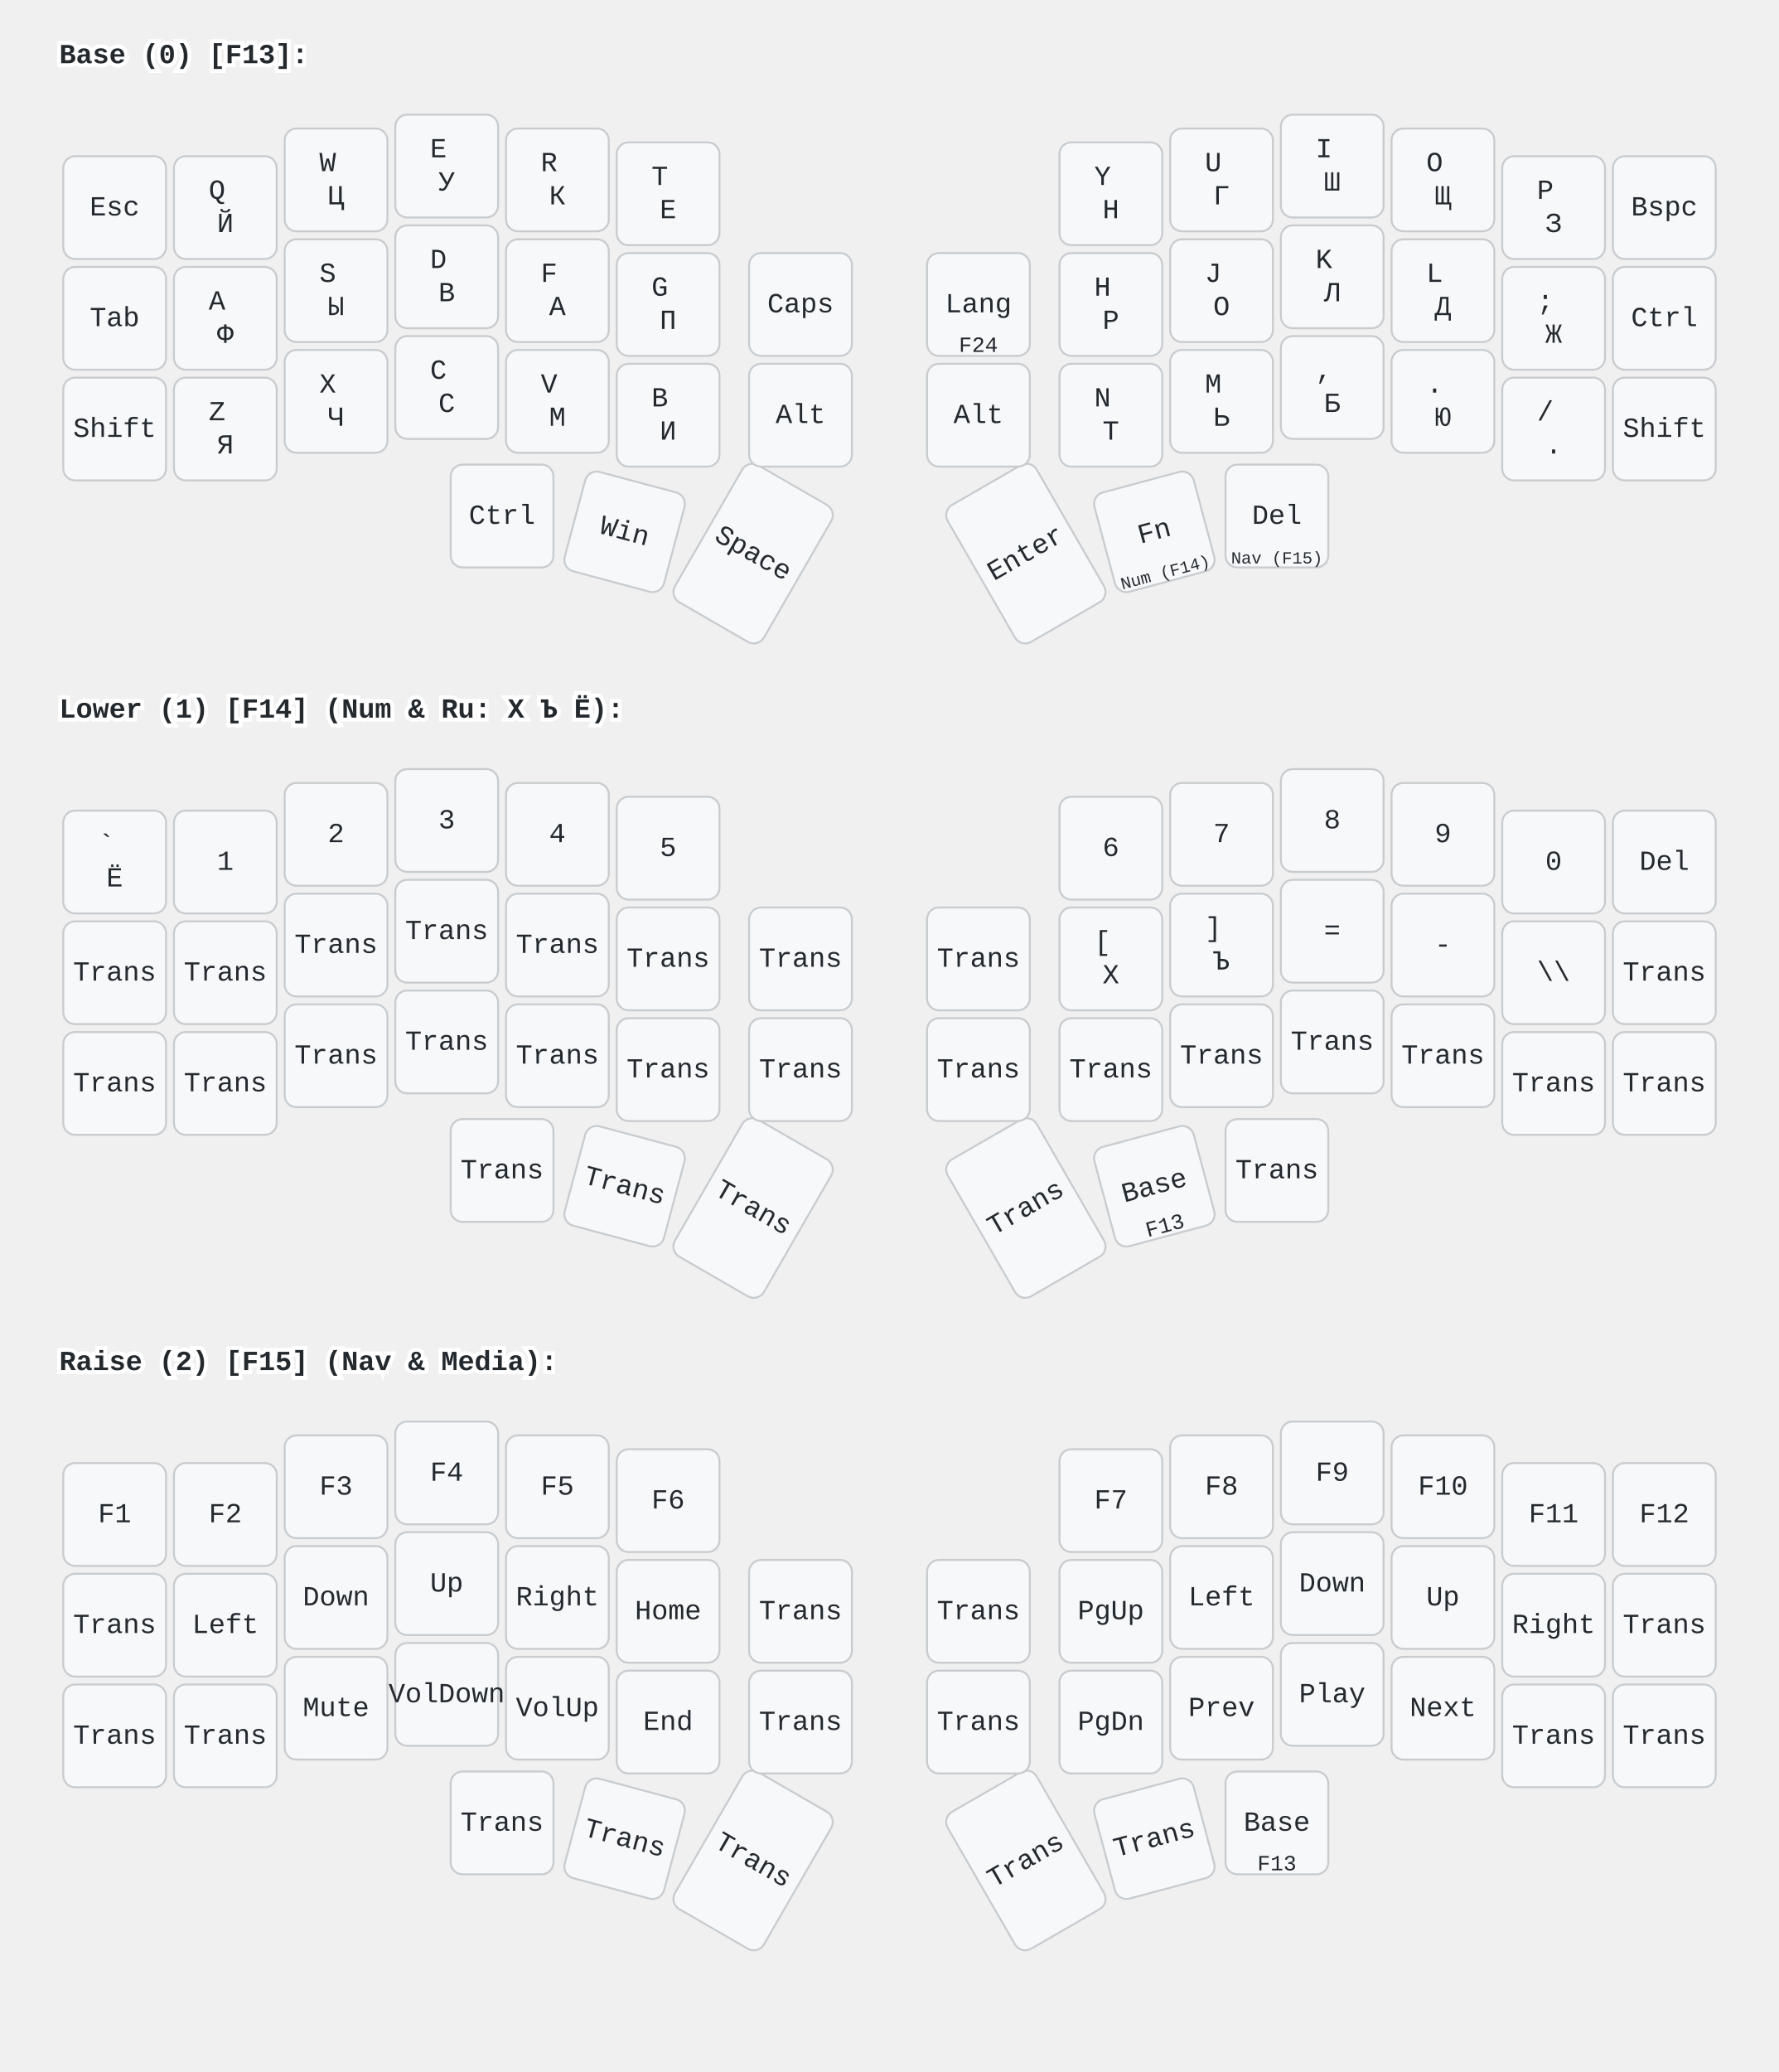
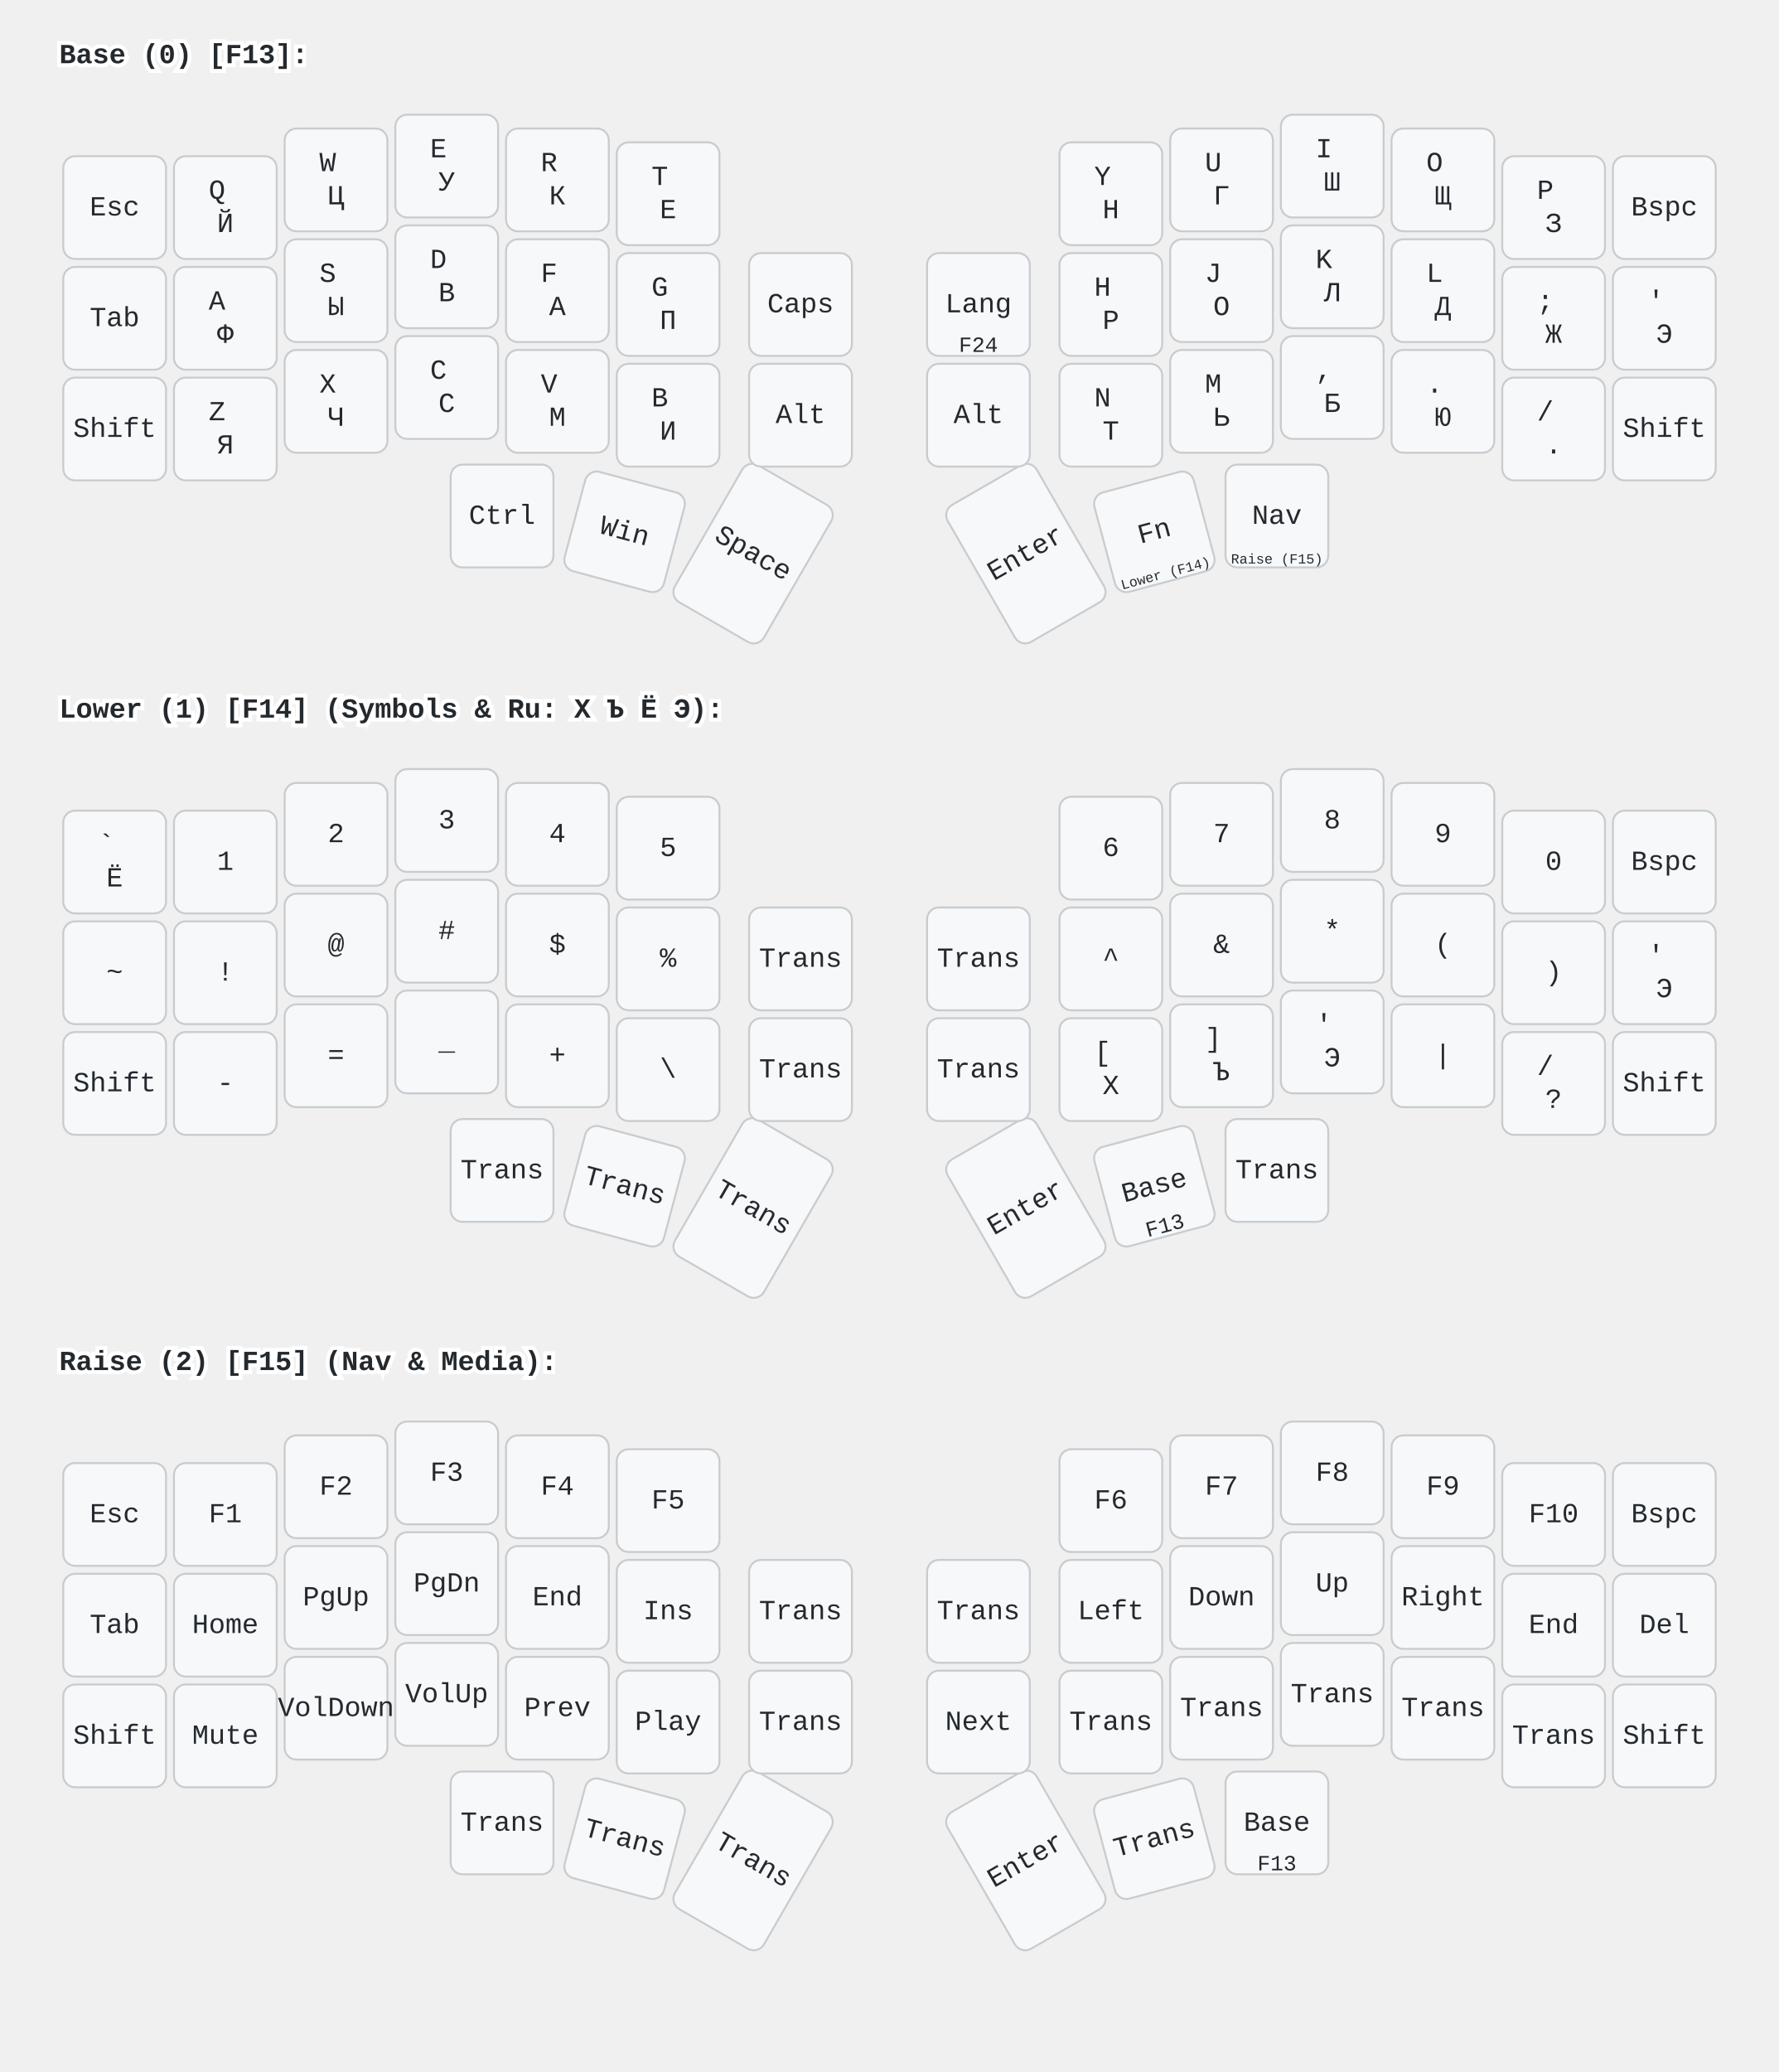
<svg xmlns="http://www.w3.org/2000/svg" width="900" height="1048" viewBox="0 0 900 1048" class="keymap">
  <style>/* inherit to force styles through use tags */
svg path {
    fill: inherit;
}

/* font and background color specifications */
svg.keymap {
    font-family: SFMono-Regular,Consolas,Liberation Mono,Menlo,monospace;
    font-size: 14px;
    font-kerning: normal;
    text-rendering: optimizeLegibility;
    fill: #24292e;
}

/* default key styling */
rect.key {
    fill: #f6f8fa;
}

rect.key, rect.combo {
    stroke: #c9cccf;
    stroke-width: 1;
}

/* default key side styling, only used is draw_key_sides is set */
rect.side {
    filter: brightness(90%);
}

/* color accent for combo boxes */
rect.combo, rect.combo-separate {
    fill: #cdf;
}

/* color accent for held keys */
rect.held, rect.combo.held {
    fill: #fdd;
}

/* color accent for ghost (optional) keys */
rect.ghost, rect.combo.ghost {
    stroke-dasharray: 4, 4;
    stroke-width: 2;
}

text {
    text-anchor: middle;
    dominant-baseline: middle;
}

/* styling for layer labels */
text.label {
    font-weight: bold;
    text-anchor: start;
    stroke: white;
    stroke-width: 4;
    paint-order: stroke;
}

/* styling for optional footer */
text.footer {
    text-anchor: end;
    dominant-baseline: auto;
    stroke: white;
    stroke-width: 4;
    paint-order: stroke;
}

/* styling for combo tap, and key non-tap label text */
- text.combo, text.hold, text.shifted, text.left, text.right {
+ text.combo, text.hold, text.shifted, text.left, text.right, text.tl, text.tr, text.bl, text.br {
    font-size: 11px;
}

- text.hold {
+ text.hold, text.bl, text.br {
    text-anchor: middle;
    dominant-baseline: auto;
}

- text.shifted {
+ text.shifted, text.tl, text.tr {
    text-anchor: middle;
    dominant-baseline: hanging;
}

- text.left {
+ text.left, text.tl, text.bl {
    text-anchor: start;
}

- text.right {
+ text.right, text.tr, text.br {
    text-anchor: end;
}

text.layer-activator {
    text-decoration: underline;
}

/* styling for hold/shifted label text in combo box */
text.combo.hold, text.combo.shifted, text.combo.left, text.combo.right {
    font-size: 8px;
}

/* lighter symbol for transparent keys */
text.trans {
    fill: #7b7e81;
}

/* styling for combo dendrons */
path.combo {
    stroke-width: 1;
    stroke: gray;
    fill: none;
}

/* Start Tabler Icons Cleanup */
/* cannot use height/width with glyphs */
.icon-tabler &gt; path {
    fill: inherit;
    stroke: inherit;
    stroke-width: 2;
}
/* hide tabler's default box */
.icon-tabler &gt; path[stroke="none"][fill="none"] {
    visibility: hidden;
}
/* End Tabler Icons Cleanup */
</style>
  <g transform="translate(30, 0)" class="layer-Base (0) [F13]">
    <text x="0" y="28" class="label" id="Base-0-F13">Base (0) [F13]:</text>
    <g transform="translate(0, 56)">
      <g transform="translate(28, 49)" class="key keypos-0">
        <rect rx="6" ry="6" x="-26" y="-26" width="52" height="52" class="key" />
        <text x="0" y="0" class="key tap">Esc</text>
      </g>
      <g transform="translate(84, 49)" class="key keypos-1">
        <rect rx="6" ry="6" x="-26" y="-26" width="52" height="52" class="key" />
        <text x="0" y="0" class="key tap">
          <tspan x="0" dy="-0.6em">Q</tspan>
          <tspan x="0" dy="1.2em">Й</tspan>
        </text>
      </g>
      <g transform="translate(140, 35)" class="key keypos-2">
        <rect rx="6" ry="6" x="-26" y="-26" width="52" height="52" class="key" />
        <text x="0" y="0" class="key tap">
          <tspan x="0" dy="-0.6em">W</tspan>
          <tspan x="0" dy="1.2em">Ц</tspan>
        </text>
      </g>
      <g transform="translate(196, 28)" class="key keypos-3">
        <rect rx="6" ry="6" x="-26" y="-26" width="52" height="52" class="key" />
        <text x="0" y="0" class="key tap">
          <tspan x="0" dy="-0.6em">E</tspan>
          <tspan x="0" dy="1.2em">У</tspan>
        </text>
      </g>
      <g transform="translate(252, 35)" class="key keypos-4">
        <rect rx="6" ry="6" x="-26" y="-26" width="52" height="52" class="key" />
        <text x="0" y="0" class="key tap">
          <tspan x="0" dy="-0.6em">R</tspan>
          <tspan x="0" dy="1.2em">К</tspan>
        </text>
      </g>
      <g transform="translate(308, 42)" class="key keypos-5">
        <rect rx="6" ry="6" x="-26" y="-26" width="52" height="52" class="key" />
        <text x="0" y="0" class="key tap">
          <tspan x="0" dy="-0.6em">T</tspan>
          <tspan x="0" dy="1.2em">Е</tspan>
        </text>
      </g>
      <g transform="translate(532, 42)" class="key keypos-6">
        <rect rx="6" ry="6" x="-26" y="-26" width="52" height="52" class="key" />
        <text x="0" y="0" class="key tap">
          <tspan x="0" dy="-0.6em">Y</tspan>
          <tspan x="0" dy="1.2em">Н</tspan>
        </text>
      </g>
      <g transform="translate(588, 35)" class="key keypos-7">
        <rect rx="6" ry="6" x="-26" y="-26" width="52" height="52" class="key" />
        <text x="0" y="0" class="key tap">
          <tspan x="0" dy="-0.6em">U</tspan>
          <tspan x="0" dy="1.2em">Г</tspan>
        </text>
      </g>
      <g transform="translate(644, 28)" class="key keypos-8">
        <rect rx="6" ry="6" x="-26" y="-26" width="52" height="52" class="key" />
        <text x="0" y="0" class="key tap">
          <tspan x="0" dy="-0.6em">I</tspan>
          <tspan x="0" dy="1.2em">Ш</tspan>
        </text>
      </g>
      <g transform="translate(700, 35)" class="key keypos-9">
        <rect rx="6" ry="6" x="-26" y="-26" width="52" height="52" class="key" />
        <text x="0" y="0" class="key tap">
          <tspan x="0" dy="-0.6em">O</tspan>
          <tspan x="0" dy="1.2em">Щ</tspan>
        </text>
      </g>
      <g transform="translate(756, 49)" class="key keypos-10">
        <rect rx="6" ry="6" x="-26" y="-26" width="52" height="52" class="key" />
        <text x="0" y="0" class="key tap">
          <tspan x="0" dy="-0.6em">P</tspan>
          <tspan x="0" dy="1.2em">З</tspan>
        </text>
      </g>
      <g transform="translate(812, 49)" class="key keypos-11">
        <rect rx="6" ry="6" x="-26" y="-26" width="52" height="52" class="key" />
        <text x="0" y="0" class="key tap">Bspc</text>
      </g>
      <g transform="translate(28, 105)" class="key keypos-12">
        <rect rx="6" ry="6" x="-26" y="-26" width="52" height="52" class="key" />
        <text x="0" y="0" class="key tap">Tab</text>
      </g>
      <g transform="translate(84, 105)" class="key keypos-13">
        <rect rx="6" ry="6" x="-26" y="-26" width="52" height="52" class="key" />
        <text x="0" y="0" class="key tap">
          <tspan x="0" dy="-0.6em">A</tspan>
          <tspan x="0" dy="1.2em">Ф</tspan>
        </text>
      </g>
      <g transform="translate(140, 91)" class="key keypos-14">
        <rect rx="6" ry="6" x="-26" y="-26" width="52" height="52" class="key" />
        <text x="0" y="0" class="key tap">
          <tspan x="0" dy="-0.6em">S</tspan>
          <tspan x="0" dy="1.2em">Ы</tspan>
        </text>
      </g>
      <g transform="translate(196, 84)" class="key keypos-15">
        <rect rx="6" ry="6" x="-26" y="-26" width="52" height="52" class="key" />
        <text x="0" y="0" class="key tap">
          <tspan x="0" dy="-0.6em">D</tspan>
          <tspan x="0" dy="1.2em">В</tspan>
        </text>
      </g>
      <g transform="translate(252, 91)" class="key keypos-16">
        <rect rx="6" ry="6" x="-26" y="-26" width="52" height="52" class="key" />
        <text x="0" y="0" class="key tap">
          <tspan x="0" dy="-0.6em">F</tspan>
          <tspan x="0" dy="1.2em">А</tspan>
        </text>
      </g>
      <g transform="translate(308, 98)" class="key keypos-17">
        <rect rx="6" ry="6" x="-26" y="-26" width="52" height="52" class="key" />
        <text x="0" y="0" class="key tap">
          <tspan x="0" dy="-0.6em">G</tspan>
          <tspan x="0" dy="1.2em">П</tspan>
        </text>
      </g>
      <g transform="translate(532, 98)" class="key keypos-18">
        <rect rx="6" ry="6" x="-26" y="-26" width="52" height="52" class="key" />
        <text x="0" y="0" class="key tap">
          <tspan x="0" dy="-0.6em">H</tspan>
          <tspan x="0" dy="1.2em">Р</tspan>
        </text>
      </g>
      <g transform="translate(588, 91)" class="key keypos-19">
        <rect rx="6" ry="6" x="-26" y="-26" width="52" height="52" class="key" />
        <text x="0" y="0" class="key tap">
          <tspan x="0" dy="-0.6em">J</tspan>
          <tspan x="0" dy="1.2em">О</tspan>
        </text>
      </g>
      <g transform="translate(644, 84)" class="key keypos-20">
        <rect rx="6" ry="6" x="-26" y="-26" width="52" height="52" class="key" />
        <text x="0" y="0" class="key tap">
          <tspan x="0" dy="-0.6em">K</tspan>
          <tspan x="0" dy="1.2em">Л</tspan>
        </text>
      </g>
      <g transform="translate(700, 91)" class="key keypos-21">
        <rect rx="6" ry="6" x="-26" y="-26" width="52" height="52" class="key" />
        <text x="0" y="0" class="key tap">
          <tspan x="0" dy="-0.6em">L</tspan>
          <tspan x="0" dy="1.2em">Д</tspan>
        </text>
      </g>
      <g transform="translate(756, 105)" class="key keypos-22">
        <rect rx="6" ry="6" x="-26" y="-26" width="52" height="52" class="key" />
        <text x="0" y="0" class="key tap">
          <tspan x="0" dy="-0.6em">;</tspan>
          <tspan x="0" dy="1.2em">Ж</tspan>
        </text>
      </g>
      <g transform="translate(812, 105)" class="key keypos-23">
        <rect rx="6" ry="6" x="-26" y="-26" width="52" height="52" class="key" />
-         <text x="0" y="0" class="key tap">Ctrl</text>
+         <text x="0" y="0" class="key tap">
+           <tspan x="0" dy="-0.6em">'</tspan>
+           <tspan x="0" dy="1.2em">Э</tspan>
+         </text>
      </g>
      <g transform="translate(28, 161)" class="key keypos-24">
        <rect rx="6" ry="6" x="-26" y="-26" width="52" height="52" class="key" />
        <text x="0" y="0" class="key tap">Shift</text>
      </g>
      <g transform="translate(84, 161)" class="key keypos-25">
        <rect rx="6" ry="6" x="-26" y="-26" width="52" height="52" class="key" />
        <text x="0" y="0" class="key tap">
          <tspan x="0" dy="-0.6em">Z</tspan>
          <tspan x="0" dy="1.2em">Я</tspan>
        </text>
      </g>
      <g transform="translate(140, 147)" class="key keypos-26">
        <rect rx="6" ry="6" x="-26" y="-26" width="52" height="52" class="key" />
        <text x="0" y="0" class="key tap">
          <tspan x="0" dy="-0.6em">X</tspan>
          <tspan x="0" dy="1.2em">Ч</tspan>
        </text>
      </g>
      <g transform="translate(196, 140)" class="key keypos-27">
        <rect rx="6" ry="6" x="-26" y="-26" width="52" height="52" class="key" />
        <text x="0" y="0" class="key tap">
          <tspan x="0" dy="-0.6em">C</tspan>
          <tspan x="0" dy="1.2em">С</tspan>
        </text>
      </g>
      <g transform="translate(252, 147)" class="key keypos-28">
        <rect rx="6" ry="6" x="-26" y="-26" width="52" height="52" class="key" />
        <text x="0" y="0" class="key tap">
          <tspan x="0" dy="-0.6em">V</tspan>
          <tspan x="0" dy="1.2em">М</tspan>
        </text>
      </g>
      <g transform="translate(308, 154)" class="key keypos-29">
        <rect rx="6" ry="6" x="-26" y="-26" width="52" height="52" class="key" />
        <text x="0" y="0" class="key tap">
          <tspan x="0" dy="-0.6em">B</tspan>
          <tspan x="0" dy="1.2em">И</tspan>
        </text>
      </g>
      <g transform="translate(532, 154)" class="key keypos-30">
        <rect rx="6" ry="6" x="-26" y="-26" width="52" height="52" class="key" />
        <text x="0" y="0" class="key tap">
          <tspan x="0" dy="-0.6em">N</tspan>
          <tspan x="0" dy="1.2em">Т</tspan>
        </text>
      </g>
      <g transform="translate(588, 147)" class="key keypos-31">
        <rect rx="6" ry="6" x="-26" y="-26" width="52" height="52" class="key" />
        <text x="0" y="0" class="key tap">
          <tspan x="0" dy="-0.6em">M</tspan>
          <tspan x="0" dy="1.2em">Ь</tspan>
        </text>
      </g>
      <g transform="translate(644, 140)" class="key keypos-32">
        <rect rx="6" ry="6" x="-26" y="-26" width="52" height="52" class="key" />
        <text x="0" y="0" class="key tap">
          <tspan x="0" dy="-0.6em">,</tspan>
          <tspan x="0" dy="1.2em">Б</tspan>
        </text>
      </g>
      <g transform="translate(700, 147)" class="key keypos-33">
        <rect rx="6" ry="6" x="-26" y="-26" width="52" height="52" class="key" />
        <text x="0" y="0" class="key tap">
          <tspan x="0" dy="-0.6em">.</tspan>
          <tspan x="0" dy="1.2em">Ю</tspan>
        </text>
      </g>
      <g transform="translate(756, 161)" class="key keypos-34">
        <rect rx="6" ry="6" x="-26" y="-26" width="52" height="52" class="key" />
        <text x="0" y="0" class="key tap">
          <tspan x="0" dy="-0.6em">/</tspan>
          <tspan x="0" dy="1.2em">.</tspan>
        </text>
      </g>
      <g transform="translate(812, 161)" class="key keypos-35">
        <rect rx="6" ry="6" x="-26" y="-26" width="52" height="52" class="key" />
        <text x="0" y="0" class="key tap">Shift</text>
      </g>
      <g transform="translate(224, 205)" class="key keypos-36">
        <rect rx="6" ry="6" x="-26" y="-26" width="52" height="52" class="key" />
        <text x="0" y="0" class="key tap">Ctrl</text>
      </g>
      <g transform="translate(286, 213) rotate(15.0)" class="key keypos-37">
        <rect rx="6" ry="6" x="-26" y="-26" width="52" height="52" class="key" />
        <text x="0" y="0" class="key tap">Win</text>
      </g>
      <g transform="translate(351, 224) rotate(30.0)" class="key keypos-38">
        <rect rx="6" ry="6" x="-26" y="-40" width="52" height="80" class="key" />
        <text x="0" y="0" class="key tap">Space</text>
      </g>
      <g transform="translate(489, 224) rotate(-30.0)" class="key keypos-39">
        <rect rx="6" ry="6" x="-26" y="-40" width="52" height="80" class="key" />
        <text x="0" y="0" class="key tap">Enter</text>
      </g>
      <g transform="translate(554, 213) rotate(-15.0)" class="key keypos-40">
        <rect rx="6" ry="6" x="-26" y="-26" width="52" height="52" class="key" />
        <text x="0" y="0" class="key tap">Fn</text>
        <text x="0" y="24" class="key hold">
-           <tspan style="font-size: 78%">Num (F14)</tspan>
+           <tspan style="font-size: 64%">Lower (F14)</tspan>
        </text>
      </g>
      <g transform="translate(616, 205)" class="key keypos-41">
        <rect rx="6" ry="6" x="-26" y="-26" width="52" height="52" class="key" />
-         <text x="0" y="0" class="key tap">Del</text>
+         <text x="0" y="0" class="key tap">Nav</text>
        <text x="0" y="24" class="key hold">
-           <tspan style="font-size: 78%">Nav (F15)</tspan>
+           <tspan style="font-size: 64%">Raise (F15)</tspan>
        </text>
      </g>
      <g transform="translate(375, 98)" class="key keypos-42">
        <rect rx="6" ry="6" x="-26" y="-26" width="52" height="52" class="key" />
        <text x="0" y="0" class="key tap">Caps</text>
      </g>
      <g transform="translate(375, 154)" class="key keypos-43">
        <rect rx="6" ry="6" x="-26" y="-26" width="52" height="52" class="key" />
        <text x="0" y="0" class="key tap">Alt</text>
      </g>
      <g transform="translate(465, 98)" class="key keypos-44">
        <rect rx="6" ry="6" x="-26" y="-26" width="52" height="52" class="key" />
        <text x="0" y="0" class="key tap">Lang</text>
        <text x="0" y="24" class="key hold">F24</text>
      </g>
      <g transform="translate(465, 154)" class="key keypos-45">
        <rect rx="6" ry="6" x="-26" y="-26" width="52" height="52" class="key" />
        <text x="0" y="0" class="key tap">Alt</text>
      </g>
    </g>
  </g>
-   <g transform="translate(30, 331)" class="layer-Lower (1) [F14] (Num &amp; Ru: Х Ъ Ё)">
-     <text x="0" y="28" class="label" id="Lower-1-F14-Num--Ru:---">Lower (1) [F14] (Num &amp; Ru: Х Ъ Ё):</text>
+   <g transform="translate(30, 331)" class="layer-Lower (1) [F14] (Symbols &amp; Ru: Х Ъ Ё Э)">
+     <text x="0" y="28" class="label" id="Lower-1-F14-Symbols--Ru:----">Lower (1) [F14] (Symbols &amp; Ru: Х Ъ Ё Э):</text>
    <g transform="translate(0, 56)">
      <g transform="translate(28, 49)" class="key keypos-0">
        <rect rx="6" ry="6" x="-26" y="-26" width="52" height="52" class="key" />
        <text x="0" y="0" class="key tap">
          <tspan x="0" dy="-0.6em">`</tspan>
          <tspan x="0" dy="1.2em">Ё</tspan>
        </text>
      </g>
      <g transform="translate(84, 49)" class="key keypos-1">
        <rect rx="6" ry="6" x="-26" y="-26" width="52" height="52" class="key" />
        <text x="0" y="0" class="key tap">1</text>
      </g>
      <g transform="translate(140, 35)" class="key keypos-2">
        <rect rx="6" ry="6" x="-26" y="-26" width="52" height="52" class="key" />
        <text x="0" y="0" class="key tap">2</text>
      </g>
      <g transform="translate(196, 28)" class="key keypos-3">
        <rect rx="6" ry="6" x="-26" y="-26" width="52" height="52" class="key" />
        <text x="0" y="0" class="key tap">3</text>
      </g>
      <g transform="translate(252, 35)" class="key keypos-4">
        <rect rx="6" ry="6" x="-26" y="-26" width="52" height="52" class="key" />
        <text x="0" y="0" class="key tap">4</text>
      </g>
      <g transform="translate(308, 42)" class="key keypos-5">
        <rect rx="6" ry="6" x="-26" y="-26" width="52" height="52" class="key" />
        <text x="0" y="0" class="key tap">5</text>
      </g>
      <g transform="translate(532, 42)" class="key keypos-6">
        <rect rx="6" ry="6" x="-26" y="-26" width="52" height="52" class="key" />
        <text x="0" y="0" class="key tap">6</text>
      </g>
      <g transform="translate(588, 35)" class="key keypos-7">
        <rect rx="6" ry="6" x="-26" y="-26" width="52" height="52" class="key" />
        <text x="0" y="0" class="key tap">7</text>
      </g>
      <g transform="translate(644, 28)" class="key keypos-8">
        <rect rx="6" ry="6" x="-26" y="-26" width="52" height="52" class="key" />
        <text x="0" y="0" class="key tap">8</text>
      </g>
      <g transform="translate(700, 35)" class="key keypos-9">
        <rect rx="6" ry="6" x="-26" y="-26" width="52" height="52" class="key" />
        <text x="0" y="0" class="key tap">9</text>
      </g>
      <g transform="translate(756, 49)" class="key keypos-10">
        <rect rx="6" ry="6" x="-26" y="-26" width="52" height="52" class="key" />
        <text x="0" y="0" class="key tap">0</text>
      </g>
      <g transform="translate(812, 49)" class="key keypos-11">
        <rect rx="6" ry="6" x="-26" y="-26" width="52" height="52" class="key" />
-         <text x="0" y="0" class="key tap">Del</text>
+         <text x="0" y="0" class="key tap">Bspc</text>
      </g>
      <g transform="translate(28, 105)" class="key keypos-12">
        <rect rx="6" ry="6" x="-26" y="-26" width="52" height="52" class="key" />
-         <text x="0" y="0" class="key tap">Trans</text>
+         <text x="0" y="0" class="key tap">~</text>
      </g>
      <g transform="translate(84, 105)" class="key keypos-13">
        <rect rx="6" ry="6" x="-26" y="-26" width="52" height="52" class="key" />
-         <text x="0" y="0" class="key tap">Trans</text>
+         <text x="0" y="0" class="key tap">!</text>
      </g>
      <g transform="translate(140, 91)" class="key keypos-14">
        <rect rx="6" ry="6" x="-26" y="-26" width="52" height="52" class="key" />
-         <text x="0" y="0" class="key tap">Trans</text>
+         <text x="0" y="0" class="key tap">@</text>
      </g>
      <g transform="translate(196, 84)" class="key keypos-15">
        <rect rx="6" ry="6" x="-26" y="-26" width="52" height="52" class="key" />
-         <text x="0" y="0" class="key tap">Trans</text>
+         <text x="0" y="0" class="key tap">#</text>
      </g>
      <g transform="translate(252, 91)" class="key keypos-16">
        <rect rx="6" ry="6" x="-26" y="-26" width="52" height="52" class="key" />
-         <text x="0" y="0" class="key tap">Trans</text>
+         <text x="0" y="0" class="key tap">$</text>
      </g>
      <g transform="translate(308, 98)" class="key keypos-17">
        <rect rx="6" ry="6" x="-26" y="-26" width="52" height="52" class="key" />
-         <text x="0" y="0" class="key tap">Trans</text>
+         <text x="0" y="0" class="key tap">%</text>
      </g>
      <g transform="translate(532, 98)" class="key keypos-18">
+         <rect rx="6" ry="6" x="-26" y="-26" width="52" height="52" class="key" />
+         <text x="0" y="0" class="key tap">^</text>
+       </g>
+       <g transform="translate(588, 91)" class="key keypos-19">
+         <rect rx="6" ry="6" x="-26" y="-26" width="52" height="52" class="key" />
+         <text x="0" y="0" class="key tap">&amp;</text>
+       </g>
+       <g transform="translate(644, 84)" class="key keypos-20">
+         <rect rx="6" ry="6" x="-26" y="-26" width="52" height="52" class="key" />
+         <text x="0" y="0" class="key tap">*</text>
+       </g>
+       <g transform="translate(700, 91)" class="key keypos-21">
+         <rect rx="6" ry="6" x="-26" y="-26" width="52" height="52" class="key" />
+         <text x="0" y="0" class="key tap">(</text>
+       </g>
+       <g transform="translate(756, 105)" class="key keypos-22">
+         <rect rx="6" ry="6" x="-26" y="-26" width="52" height="52" class="key" />
+         <text x="0" y="0" class="key tap">)</text>
+       </g>
+       <g transform="translate(812, 105)" class="key keypos-23">
+         <rect rx="6" ry="6" x="-26" y="-26" width="52" height="52" class="key" />
+         <text x="0" y="0" class="key tap">
+           <tspan x="0" dy="-0.6em">'</tspan>
+           <tspan x="0" dy="1.2em">Э</tspan>
+         </text>
+       </g>
+       <g transform="translate(28, 161)" class="key keypos-24">
+         <rect rx="6" ry="6" x="-26" y="-26" width="52" height="52" class="key" />
+         <text x="0" y="0" class="key tap">Shift</text>
+       </g>
+       <g transform="translate(84, 161)" class="key keypos-25">
+         <rect rx="6" ry="6" x="-26" y="-26" width="52" height="52" class="key" />
+         <text x="0" y="0" class="key tap">-</text>
+       </g>
+       <g transform="translate(140, 147)" class="key keypos-26">
+         <rect rx="6" ry="6" x="-26" y="-26" width="52" height="52" class="key" />
+         <text x="0" y="0" class="key tap">=</text>
+       </g>
+       <g transform="translate(196, 140)" class="key keypos-27">
+         <rect rx="6" ry="6" x="-26" y="-26" width="52" height="52" class="key" />
+         <text x="0" y="0" class="key tap">_</text>
+       </g>
+       <g transform="translate(252, 147)" class="key keypos-28">
+         <rect rx="6" ry="6" x="-26" y="-26" width="52" height="52" class="key" />
+         <text x="0" y="0" class="key tap">+</text>
+       </g>
+       <g transform="translate(308, 154)" class="key keypos-29">
+         <rect rx="6" ry="6" x="-26" y="-26" width="52" height="52" class="key" />
+         <text x="0" y="0" class="key tap">\</text>
+       </g>
+       <g transform="translate(532, 154)" class="key keypos-30">
        <rect rx="6" ry="6" x="-26" y="-26" width="52" height="52" class="key" />
        <text x="0" y="0" class="key tap">
          <tspan x="0" dy="-0.6em">[</tspan>
          <tspan x="0" dy="1.2em">Х</tspan>
        </text>
      </g>
-       <g transform="translate(588, 91)" class="key keypos-19">
+       <g transform="translate(588, 147)" class="key keypos-31">
        <rect rx="6" ry="6" x="-26" y="-26" width="52" height="52" class="key" />
        <text x="0" y="0" class="key tap">
          <tspan x="0" dy="-0.6em">]</tspan>
          <tspan x="0" dy="1.2em">Ъ</tspan>
        </text>
      </g>
-       <g transform="translate(644, 84)" class="key keypos-20">
-         <rect rx="6" ry="6" x="-26" y="-26" width="52" height="52" class="key" />
-         <text x="0" y="0" class="key tap">=</text>
-       </g>
-       <g transform="translate(700, 91)" class="key keypos-21">
-         <rect rx="6" ry="6" x="-26" y="-26" width="52" height="52" class="key" />
-         <text x="0" y="0" class="key tap">-</text>
-       </g>
-       <g transform="translate(756, 105)" class="key keypos-22">
-         <rect rx="6" ry="6" x="-26" y="-26" width="52" height="52" class="key" />
-         <text x="0" y="0" class="key tap">\\</text>
-       </g>
-       <g transform="translate(812, 105)" class="key keypos-23">
-         <rect rx="6" ry="6" x="-26" y="-26" width="52" height="52" class="key" />
-         <text x="0" y="0" class="key tap">Trans</text>
-       </g>
-       <g transform="translate(28, 161)" class="key keypos-24">
-         <rect rx="6" ry="6" x="-26" y="-26" width="52" height="52" class="key" />
-         <text x="0" y="0" class="key tap">Trans</text>
-       </g>
-       <g transform="translate(84, 161)" class="key keypos-25">
-         <rect rx="6" ry="6" x="-26" y="-26" width="52" height="52" class="key" />
-         <text x="0" y="0" class="key tap">Trans</text>
-       </g>
-       <g transform="translate(140, 147)" class="key keypos-26">
-         <rect rx="6" ry="6" x="-26" y="-26" width="52" height="52" class="key" />
-         <text x="0" y="0" class="key tap">Trans</text>
-       </g>
-       <g transform="translate(196, 140)" class="key keypos-27">
-         <rect rx="6" ry="6" x="-26" y="-26" width="52" height="52" class="key" />
-         <text x="0" y="0" class="key tap">Trans</text>
-       </g>
-       <g transform="translate(252, 147)" class="key keypos-28">
-         <rect rx="6" ry="6" x="-26" y="-26" width="52" height="52" class="key" />
-         <text x="0" y="0" class="key tap">Trans</text>
-       </g>
-       <g transform="translate(308, 154)" class="key keypos-29">
-         <rect rx="6" ry="6" x="-26" y="-26" width="52" height="52" class="key" />
-         <text x="0" y="0" class="key tap">Trans</text>
-       </g>
-       <g transform="translate(532, 154)" class="key keypos-30">
-         <rect rx="6" ry="6" x="-26" y="-26" width="52" height="52" class="key" />
-         <text x="0" y="0" class="key tap">Trans</text>
-       </g>
-       <g transform="translate(588, 147)" class="key keypos-31">
-         <rect rx="6" ry="6" x="-26" y="-26" width="52" height="52" class="key" />
-         <text x="0" y="0" class="key tap">Trans</text>
-       </g>
      <g transform="translate(644, 140)" class="key keypos-32">
        <rect rx="6" ry="6" x="-26" y="-26" width="52" height="52" class="key" />
-         <text x="0" y="0" class="key tap">Trans</text>
+         <text x="0" y="0" class="key tap">
+           <tspan x="0" dy="-0.6em">'</tspan>
+           <tspan x="0" dy="1.2em">Э</tspan>
+         </text>
      </g>
      <g transform="translate(700, 147)" class="key keypos-33">
        <rect rx="6" ry="6" x="-26" y="-26" width="52" height="52" class="key" />
-         <text x="0" y="0" class="key tap">Trans</text>
+         <text x="0" y="0" class="key tap">|</text>
      </g>
      <g transform="translate(756, 161)" class="key keypos-34">
        <rect rx="6" ry="6" x="-26" y="-26" width="52" height="52" class="key" />
-         <text x="0" y="0" class="key tap">Trans</text>
+         <text x="0" y="0" class="key tap">
+           <tspan x="0" dy="-0.6em">/</tspan>
+           <tspan x="0" dy="1.2em">?</tspan>
+         </text>
      </g>
      <g transform="translate(812, 161)" class="key keypos-35">
        <rect rx="6" ry="6" x="-26" y="-26" width="52" height="52" class="key" />
-         <text x="0" y="0" class="key tap">Trans</text>
+         <text x="0" y="0" class="key tap">Shift</text>
      </g>
      <g transform="translate(224, 205)" class="key keypos-36">
        <rect rx="6" ry="6" x="-26" y="-26" width="52" height="52" class="key" />
        <text x="0" y="0" class="key tap">Trans</text>
      </g>
      <g transform="translate(286, 213) rotate(15.0)" class="key keypos-37">
        <rect rx="6" ry="6" x="-26" y="-26" width="52" height="52" class="key" />
        <text x="0" y="0" class="key tap">Trans</text>
      </g>
      <g transform="translate(351, 224) rotate(30.0)" class="key keypos-38">
        <rect rx="6" ry="6" x="-26" y="-40" width="52" height="80" class="key" />
        <text x="0" y="0" class="key tap">Trans</text>
      </g>
      <g transform="translate(489, 224) rotate(-30.0)" class="key keypos-39">
        <rect rx="6" ry="6" x="-26" y="-40" width="52" height="80" class="key" />
-         <text x="0" y="0" class="key tap">Trans</text>
+         <text x="0" y="0" class="key tap">Enter</text>
      </g>
      <g transform="translate(554, 213) rotate(-15.0)" class="key keypos-40">
        <rect rx="6" ry="6" x="-26" y="-26" width="52" height="52" class="key" />
        <text x="0" y="0" class="key tap">Base</text>
        <text x="0" y="24" class="key hold">F13</text>
      </g>
      <g transform="translate(616, 205)" class="key keypos-41">
        <rect rx="6" ry="6" x="-26" y="-26" width="52" height="52" class="key" />
        <text x="0" y="0" class="key tap">Trans</text>
      </g>
      <g transform="translate(375, 98)" class="key keypos-42">
        <rect rx="6" ry="6" x="-26" y="-26" width="52" height="52" class="key" />
        <text x="0" y="0" class="key tap">Trans</text>
      </g>
      <g transform="translate(375, 154)" class="key keypos-43">
        <rect rx="6" ry="6" x="-26" y="-26" width="52" height="52" class="key" />
        <text x="0" y="0" class="key tap">Trans</text>
      </g>
      <g transform="translate(465, 98)" class="key keypos-44">
        <rect rx="6" ry="6" x="-26" y="-26" width="52" height="52" class="key" />
        <text x="0" y="0" class="key tap">Trans</text>
      </g>
      <g transform="translate(465, 154)" class="key keypos-45">
        <rect rx="6" ry="6" x="-26" y="-26" width="52" height="52" class="key" />
        <text x="0" y="0" class="key tap">Trans</text>
      </g>
    </g>
  </g>
  <g transform="translate(30, 661)" class="layer-Raise (2) [F15] (Nav &amp; Media)">
    <text x="0" y="28" class="label" id="Raise-2-F15-Nav--Media">Raise (2) [F15] (Nav &amp; Media):</text>
    <g transform="translate(0, 56)">
      <g transform="translate(28, 49)" class="key keypos-0">
        <rect rx="6" ry="6" x="-26" y="-26" width="52" height="52" class="key" />
+         <text x="0" y="0" class="key tap">Esc</text>
+       </g>
+       <g transform="translate(84, 49)" class="key keypos-1">
+         <rect rx="6" ry="6" x="-26" y="-26" width="52" height="52" class="key" />
        <text x="0" y="0" class="key tap">F1</text>
      </g>
-       <g transform="translate(84, 49)" class="key keypos-1">
+       <g transform="translate(140, 35)" class="key keypos-2">
        <rect rx="6" ry="6" x="-26" y="-26" width="52" height="52" class="key" />
        <text x="0" y="0" class="key tap">F2</text>
      </g>
-       <g transform="translate(140, 35)" class="key keypos-2">
+       <g transform="translate(196, 28)" class="key keypos-3">
        <rect rx="6" ry="6" x="-26" y="-26" width="52" height="52" class="key" />
        <text x="0" y="0" class="key tap">F3</text>
      </g>
-       <g transform="translate(196, 28)" class="key keypos-3">
+       <g transform="translate(252, 35)" class="key keypos-4">
        <rect rx="6" ry="6" x="-26" y="-26" width="52" height="52" class="key" />
        <text x="0" y="0" class="key tap">F4</text>
      </g>
-       <g transform="translate(252, 35)" class="key keypos-4">
+       <g transform="translate(308, 42)" class="key keypos-5">
        <rect rx="6" ry="6" x="-26" y="-26" width="52" height="52" class="key" />
        <text x="0" y="0" class="key tap">F5</text>
      </g>
-       <g transform="translate(308, 42)" class="key keypos-5">
+       <g transform="translate(532, 42)" class="key keypos-6">
        <rect rx="6" ry="6" x="-26" y="-26" width="52" height="52" class="key" />
        <text x="0" y="0" class="key tap">F6</text>
      </g>
-       <g transform="translate(532, 42)" class="key keypos-6">
+       <g transform="translate(588, 35)" class="key keypos-7">
        <rect rx="6" ry="6" x="-26" y="-26" width="52" height="52" class="key" />
        <text x="0" y="0" class="key tap">F7</text>
      </g>
-       <g transform="translate(588, 35)" class="key keypos-7">
+       <g transform="translate(644, 28)" class="key keypos-8">
        <rect rx="6" ry="6" x="-26" y="-26" width="52" height="52" class="key" />
        <text x="0" y="0" class="key tap">F8</text>
      </g>
-       <g transform="translate(644, 28)" class="key keypos-8">
+       <g transform="translate(700, 35)" class="key keypos-9">
        <rect rx="6" ry="6" x="-26" y="-26" width="52" height="52" class="key" />
        <text x="0" y="0" class="key tap">F9</text>
      </g>
-       <g transform="translate(700, 35)" class="key keypos-9">
+       <g transform="translate(756, 49)" class="key keypos-10">
        <rect rx="6" ry="6" x="-26" y="-26" width="52" height="52" class="key" />
        <text x="0" y="0" class="key tap">F10</text>
      </g>
-       <g transform="translate(756, 49)" class="key keypos-10">
-         <rect rx="6" ry="6" x="-26" y="-26" width="52" height="52" class="key" />
-         <text x="0" y="0" class="key tap">F11</text>
-       </g>
      <g transform="translate(812, 49)" class="key keypos-11">
        <rect rx="6" ry="6" x="-26" y="-26" width="52" height="52" class="key" />
-         <text x="0" y="0" class="key tap">F12</text>
+         <text x="0" y="0" class="key tap">Bspc</text>
      </g>
      <g transform="translate(28, 105)" class="key keypos-12">
        <rect rx="6" ry="6" x="-26" y="-26" width="52" height="52" class="key" />
-         <text x="0" y="0" class="key tap">Trans</text>
+         <text x="0" y="0" class="key tap">Tab</text>
      </g>
      <g transform="translate(84, 105)" class="key keypos-13">
        <rect rx="6" ry="6" x="-26" y="-26" width="52" height="52" class="key" />
+         <text x="0" y="0" class="key tap">Home</text>
+       </g>
+       <g transform="translate(140, 91)" class="key keypos-14">
+         <rect rx="6" ry="6" x="-26" y="-26" width="52" height="52" class="key" />
+         <text x="0" y="0" class="key tap">PgUp</text>
+       </g>
+       <g transform="translate(196, 84)" class="key keypos-15">
+         <rect rx="6" ry="6" x="-26" y="-26" width="52" height="52" class="key" />
+         <text x="0" y="0" class="key tap">PgDn</text>
+       </g>
+       <g transform="translate(252, 91)" class="key keypos-16">
+         <rect rx="6" ry="6" x="-26" y="-26" width="52" height="52" class="key" />
+         <text x="0" y="0" class="key tap">End</text>
+       </g>
+       <g transform="translate(308, 98)" class="key keypos-17">
+         <rect rx="6" ry="6" x="-26" y="-26" width="52" height="52" class="key" />
+         <text x="0" y="0" class="key tap">Ins</text>
+       </g>
+       <g transform="translate(532, 98)" class="key keypos-18">
+         <rect rx="6" ry="6" x="-26" y="-26" width="52" height="52" class="key" />
        <text x="0" y="0" class="key tap">Left</text>
      </g>
-       <g transform="translate(140, 91)" class="key keypos-14">
+       <g transform="translate(588, 91)" class="key keypos-19">
        <rect rx="6" ry="6" x="-26" y="-26" width="52" height="52" class="key" />
        <text x="0" y="0" class="key tap">Down</text>
      </g>
-       <g transform="translate(196, 84)" class="key keypos-15">
+       <g transform="translate(644, 84)" class="key keypos-20">
        <rect rx="6" ry="6" x="-26" y="-26" width="52" height="52" class="key" />
        <text x="0" y="0" class="key tap">Up</text>
      </g>
-       <g transform="translate(252, 91)" class="key keypos-16">
+       <g transform="translate(700, 91)" class="key keypos-21">
        <rect rx="6" ry="6" x="-26" y="-26" width="52" height="52" class="key" />
        <text x="0" y="0" class="key tap">Right</text>
      </g>
-       <g transform="translate(308, 98)" class="key keypos-17">
-         <rect rx="6" ry="6" x="-26" y="-26" width="52" height="52" class="key" />
-         <text x="0" y="0" class="key tap">Home</text>
-       </g>
-       <g transform="translate(532, 98)" class="key keypos-18">
-         <rect rx="6" ry="6" x="-26" y="-26" width="52" height="52" class="key" />
-         <text x="0" y="0" class="key tap">PgUp</text>
-       </g>
-       <g transform="translate(588, 91)" class="key keypos-19">
-         <rect rx="6" ry="6" x="-26" y="-26" width="52" height="52" class="key" />
-         <text x="0" y="0" class="key tap">Left</text>
-       </g>
-       <g transform="translate(644, 84)" class="key keypos-20">
-         <rect rx="6" ry="6" x="-26" y="-26" width="52" height="52" class="key" />
-         <text x="0" y="0" class="key tap">Down</text>
-       </g>
-       <g transform="translate(700, 91)" class="key keypos-21">
-         <rect rx="6" ry="6" x="-26" y="-26" width="52" height="52" class="key" />
-         <text x="0" y="0" class="key tap">Up</text>
-       </g>
      <g transform="translate(756, 105)" class="key keypos-22">
        <rect rx="6" ry="6" x="-26" y="-26" width="52" height="52" class="key" />
-         <text x="0" y="0" class="key tap">Right</text>
+         <text x="0" y="0" class="key tap">End</text>
      </g>
      <g transform="translate(812, 105)" class="key keypos-23">
        <rect rx="6" ry="6" x="-26" y="-26" width="52" height="52" class="key" />
-         <text x="0" y="0" class="key tap">Trans</text>
+         <text x="0" y="0" class="key tap">Del</text>
      </g>
      <g transform="translate(28, 161)" class="key keypos-24">
        <rect rx="6" ry="6" x="-26" y="-26" width="52" height="52" class="key" />
-         <text x="0" y="0" class="key tap">Trans</text>
+         <text x="0" y="0" class="key tap">Shift</text>
      </g>
      <g transform="translate(84, 161)" class="key keypos-25">
        <rect rx="6" ry="6" x="-26" y="-26" width="52" height="52" class="key" />
-         <text x="0" y="0" class="key tap">Trans</text>
+         <text x="0" y="0" class="key tap">Mute</text>
      </g>
      <g transform="translate(140, 147)" class="key keypos-26">
        <rect rx="6" ry="6" x="-26" y="-26" width="52" height="52" class="key" />
-         <text x="0" y="0" class="key tap">Mute</text>
+         <text x="0" y="0" class="key tap">VolDown</text>
      </g>
      <g transform="translate(196, 140)" class="key keypos-27">
        <rect rx="6" ry="6" x="-26" y="-26" width="52" height="52" class="key" />
-         <text x="0" y="0" class="key tap">VolDown</text>
+         <text x="0" y="0" class="key tap">VolUp</text>
      </g>
      <g transform="translate(252, 147)" class="key keypos-28">
        <rect rx="6" ry="6" x="-26" y="-26" width="52" height="52" class="key" />
-         <text x="0" y="0" class="key tap">VolUp</text>
+         <text x="0" y="0" class="key tap">Prev</text>
      </g>
      <g transform="translate(308, 154)" class="key keypos-29">
        <rect rx="6" ry="6" x="-26" y="-26" width="52" height="52" class="key" />
-         <text x="0" y="0" class="key tap">End</text>
+         <text x="0" y="0" class="key tap">Play</text>
      </g>
      <g transform="translate(532, 154)" class="key keypos-30">
        <rect rx="6" ry="6" x="-26" y="-26" width="52" height="52" class="key" />
-         <text x="0" y="0" class="key tap">PgDn</text>
+         <text x="0" y="0" class="key tap">Trans</text>
      </g>
      <g transform="translate(588, 147)" class="key keypos-31">
        <rect rx="6" ry="6" x="-26" y="-26" width="52" height="52" class="key" />
-         <text x="0" y="0" class="key tap">Prev</text>
+         <text x="0" y="0" class="key tap">Trans</text>
      </g>
      <g transform="translate(644, 140)" class="key keypos-32">
        <rect rx="6" ry="6" x="-26" y="-26" width="52" height="52" class="key" />
-         <text x="0" y="0" class="key tap">Play</text>
+         <text x="0" y="0" class="key tap">Trans</text>
      </g>
      <g transform="translate(700, 147)" class="key keypos-33">
        <rect rx="6" ry="6" x="-26" y="-26" width="52" height="52" class="key" />
-         <text x="0" y="0" class="key tap">Next</text>
+         <text x="0" y="0" class="key tap">Trans</text>
      </g>
      <g transform="translate(756, 161)" class="key keypos-34">
        <rect rx="6" ry="6" x="-26" y="-26" width="52" height="52" class="key" />
        <text x="0" y="0" class="key tap">Trans</text>
      </g>
      <g transform="translate(812, 161)" class="key keypos-35">
        <rect rx="6" ry="6" x="-26" y="-26" width="52" height="52" class="key" />
-         <text x="0" y="0" class="key tap">Trans</text>
+         <text x="0" y="0" class="key tap">Shift</text>
      </g>
      <g transform="translate(224, 205)" class="key keypos-36">
        <rect rx="6" ry="6" x="-26" y="-26" width="52" height="52" class="key" />
        <text x="0" y="0" class="key tap">Trans</text>
      </g>
      <g transform="translate(286, 213) rotate(15.0)" class="key keypos-37">
        <rect rx="6" ry="6" x="-26" y="-26" width="52" height="52" class="key" />
        <text x="0" y="0" class="key tap">Trans</text>
      </g>
      <g transform="translate(351, 224) rotate(30.0)" class="key keypos-38">
        <rect rx="6" ry="6" x="-26" y="-40" width="52" height="80" class="key" />
        <text x="0" y="0" class="key tap">Trans</text>
      </g>
      <g transform="translate(489, 224) rotate(-30.0)" class="key keypos-39">
        <rect rx="6" ry="6" x="-26" y="-40" width="52" height="80" class="key" />
-         <text x="0" y="0" class="key tap">Trans</text>
+         <text x="0" y="0" class="key tap">Enter</text>
      </g>
      <g transform="translate(554, 213) rotate(-15.0)" class="key keypos-40">
        <rect rx="6" ry="6" x="-26" y="-26" width="52" height="52" class="key" />
        <text x="0" y="0" class="key tap">Trans</text>
      </g>
      <g transform="translate(616, 205)" class="key keypos-41">
        <rect rx="6" ry="6" x="-26" y="-26" width="52" height="52" class="key" />
        <text x="0" y="0" class="key tap">Base</text>
        <text x="0" y="24" class="key hold">F13</text>
      </g>
      <g transform="translate(375, 98)" class="key keypos-42">
        <rect rx="6" ry="6" x="-26" y="-26" width="52" height="52" class="key" />
        <text x="0" y="0" class="key tap">Trans</text>
      </g>
      <g transform="translate(375, 154)" class="key keypos-43">
        <rect rx="6" ry="6" x="-26" y="-26" width="52" height="52" class="key" />
        <text x="0" y="0" class="key tap">Trans</text>
      </g>
      <g transform="translate(465, 98)" class="key keypos-44">
        <rect rx="6" ry="6" x="-26" y="-26" width="52" height="52" class="key" />
        <text x="0" y="0" class="key tap">Trans</text>
      </g>
      <g transform="translate(465, 154)" class="key keypos-45">
        <rect rx="6" ry="6" x="-26" y="-26" width="52" height="52" class="key" />
-         <text x="0" y="0" class="key tap">Trans</text>
+         <text x="0" y="0" class="key tap">Next</text>
      </g>
    </g>
  </g>
</svg>
